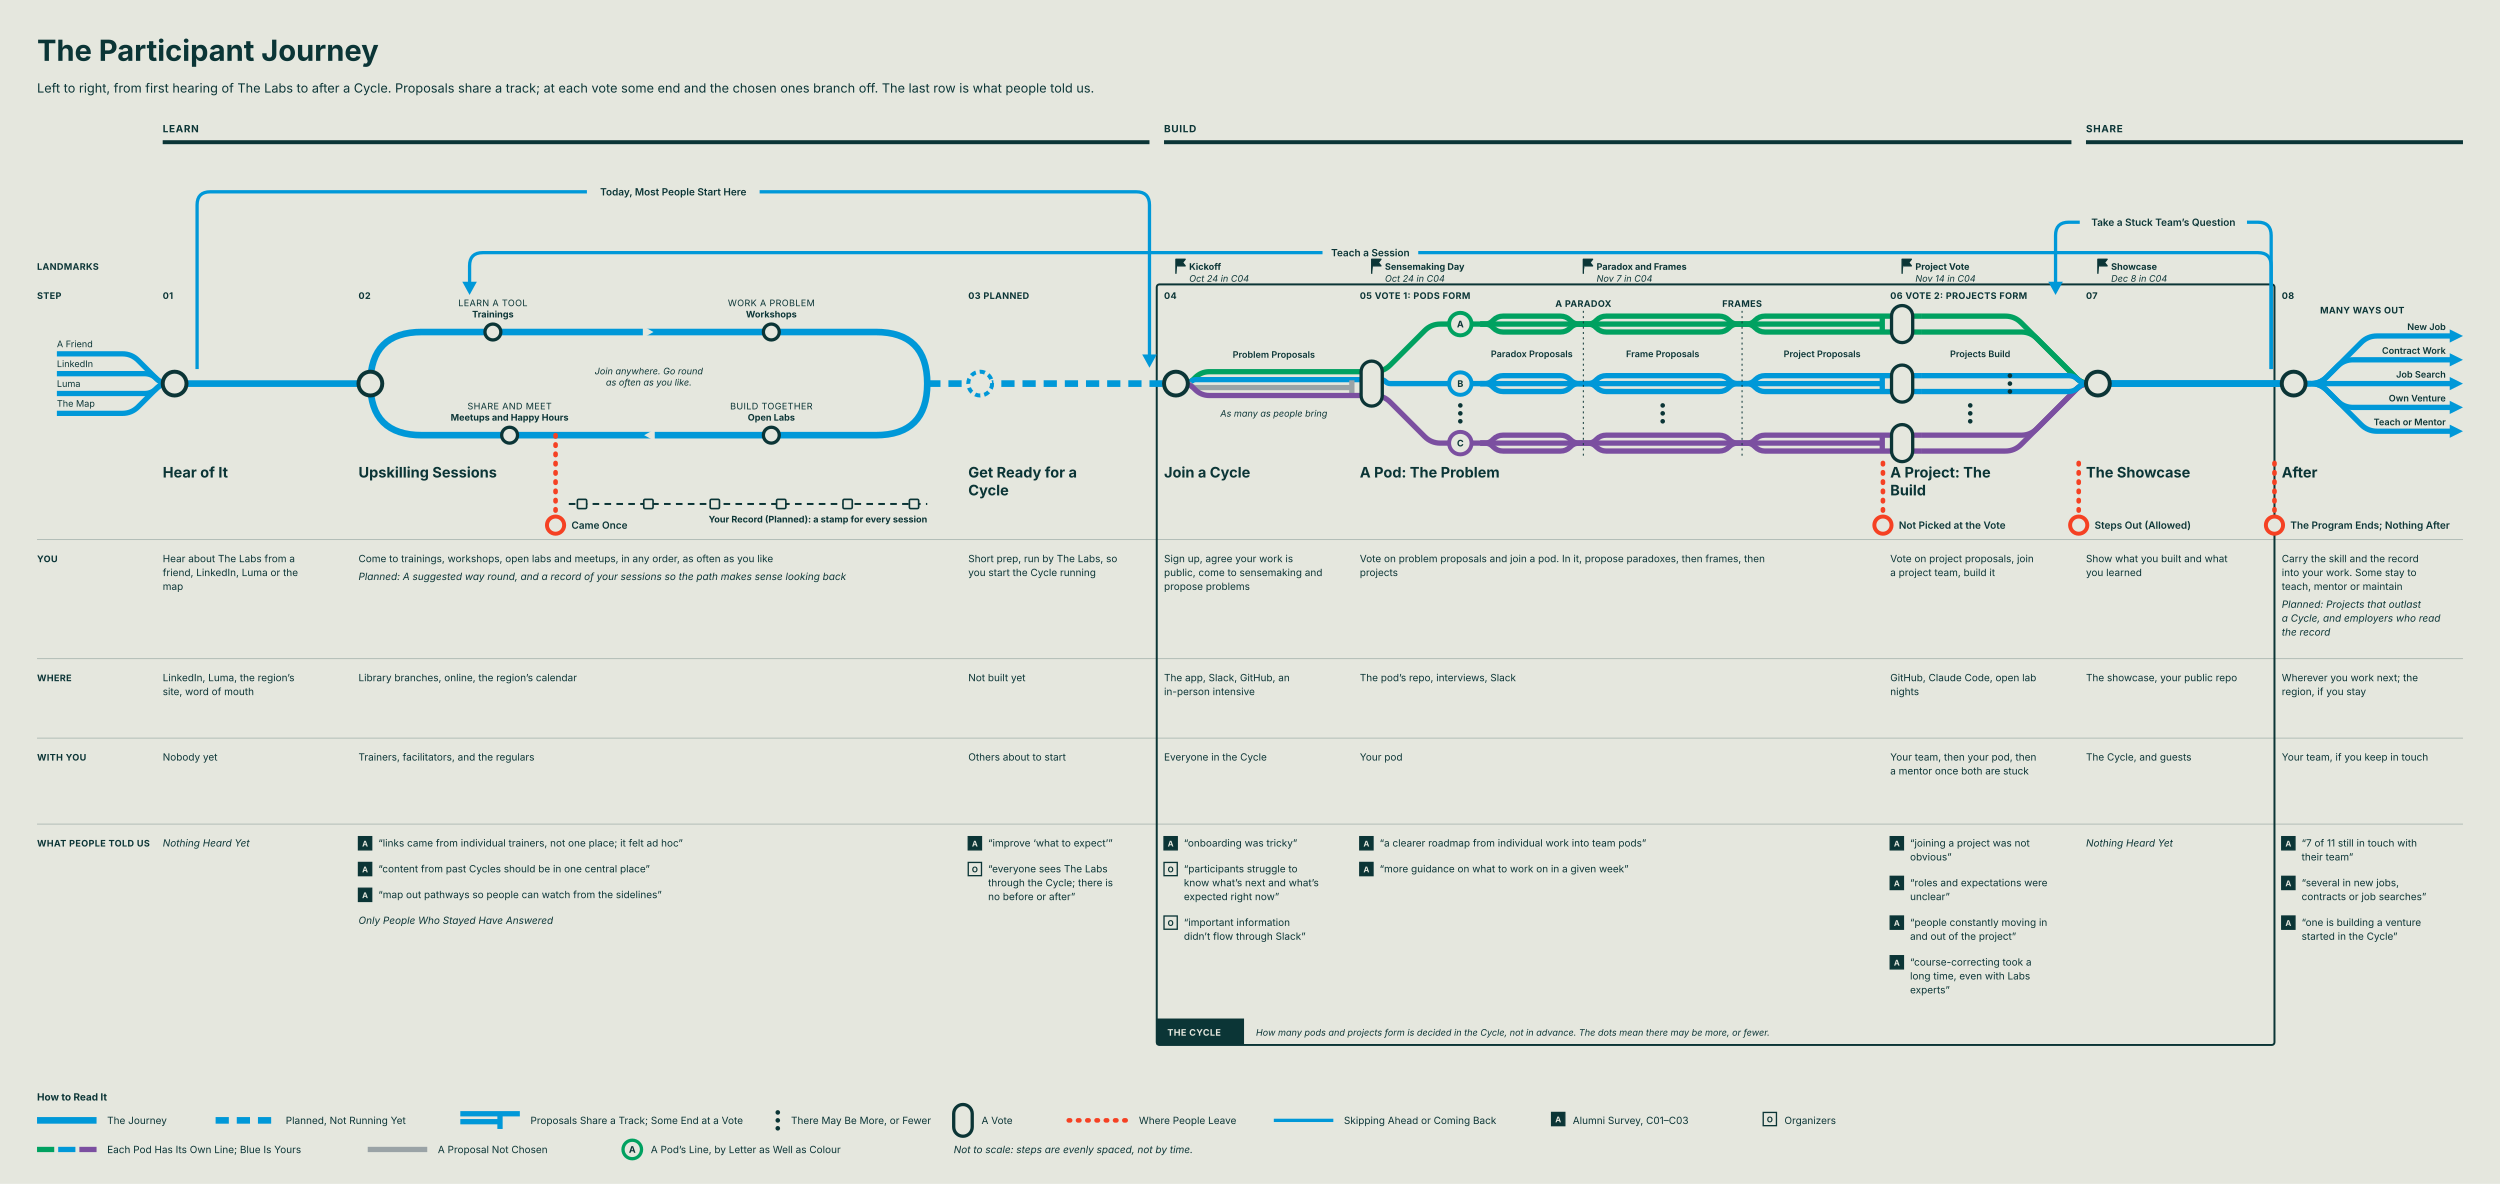
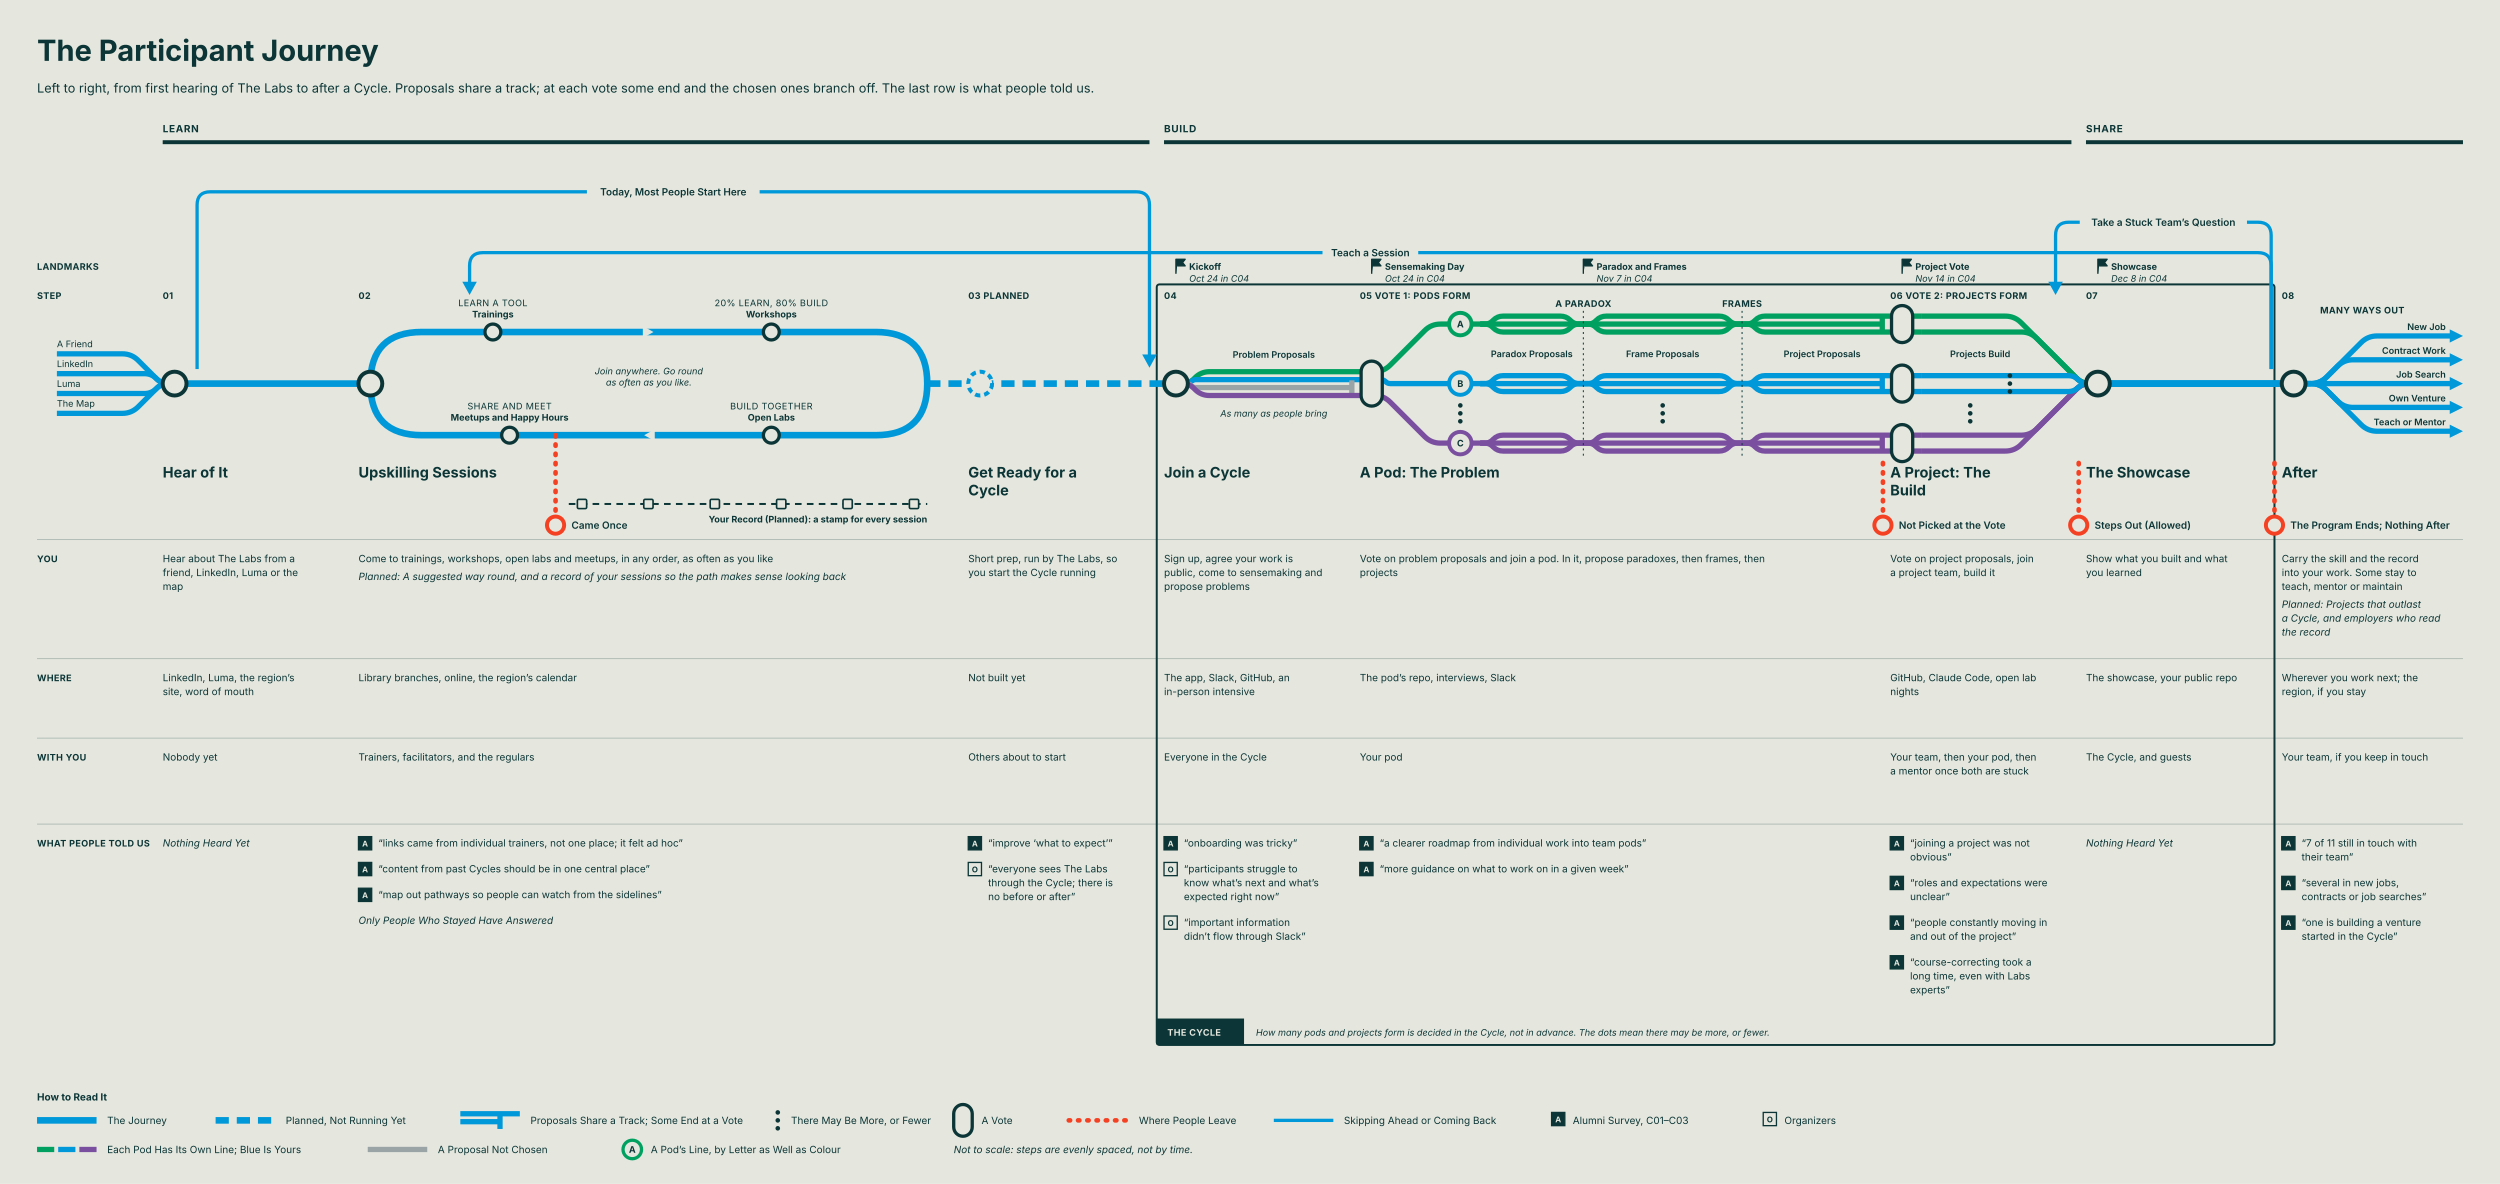
<svg xmlns="http://www.w3.org/2000/svg" class="jmap" viewBox="0 0 3780 1790" role="img" aria-label="The Participant Journey" font-family="Inter, system-ui, sans-serif">
  <rect width="3780" height="1790" fill="#e5e7de" />
  <text x="56" y="92" font-size="43.987" font-weight="700" fill="#0b3536">The Participant Journey</text>
  <text x="56" y="140" font-size="19.244" fill="#0b3536">Left to right, from first hearing of The Labs to after a Cycle. Proposals share a track; at each vote some end and the chosen ones branch off. The last row is what people told us.</text>
  <rect x="1749.0" y="430" width="1690.0" height="1150" rx="4" fill="none" stroke="#0b3536" stroke-width="3" />
  <rect x="1749.0" y="1540" width="132" height="40" fill="#0b3536" />
  <text x="1765.0" y="1566" text-anchor="start" font-size="13.745" font-weight="700" letter-spacing=".5" fill="#e5e7de">THE CYCLE</text>
  <rect x="246" y="212" width="1492" height="6" fill="#0b3536" />
  <text x="246" y="200" font-size="15.118" font-weight="700" letter-spacing="1" fill="#0b3536">LEARN</text>
  <rect x="1760" y="212" width="1372" height="6" fill="#0b3536" />
  <text x="1760" y="200" font-size="15.118" font-weight="700" letter-spacing="1" fill="#0b3536">BUILD</text>
  <rect x="3154" y="212" width="570" height="6" fill="#0b3536" />
  <text x="3154" y="200" font-size="15.118" font-weight="700" letter-spacing="1" fill="#0b3536">SHARE</text>
  <path d="M264.0,580.0 L560.0,580.0" fill="none" stroke="#0098d8" stroke-width="10" stroke-linejoin="round" />
  <path d="M1402.0,580.0 L1482.0,580.0" fill="none" stroke="#0098d8" stroke-width="10" stroke-dasharray="20 12" stroke-linejoin="round" />
  <path d="M1482.0,580.0 L1778.0,580.0" fill="none" stroke="#0098d8" stroke-width="10" stroke-dasharray="20 12" stroke-linejoin="round" />
  <path d="M3172.0,580.0 L3468.0,580.0" fill="none" stroke="#0098d8" stroke-width="10" stroke-linejoin="round" />
  <path d="M560,580 V580 Q560,502 638,502 H1324 Q1402,502 1402,580 V580 Q1402,658 1324,658 H638 Q560,658 560,580 Z" fill="none" stroke="#0098d8" stroke-width="10" />
  <path d="M972.0,493 L988.0,502 L972.0,511 Z" fill="#e5e7de" />
  <path d="M990.0,649 L974.0,658 L990.0,667 Z" fill="#e5e7de" />
  <line x1="860" y1="762" x2="1402" y2="762" stroke="#0b3536" stroke-width="3" stroke-dasharray="10 8" />
  <path d="M86.0,535.0 L185.0,535.0 Q199.0,535.0 208.9,544.9 L236.9,572.9 Q244.0,580.0 254.0,580.0 L264.0,580.0" fill="none" stroke="#0098d8" stroke-width="8" stroke-linejoin="round" />
  <path d="M86.0,565.0 L218.4,565.0 Q229.0,565.0 236.5,572.5 L236.9,572.9 Q244.0,580.0 254.0,580.0 L264.0,580.0" fill="none" stroke="#0098d8" stroke-width="8" stroke-linejoin="round" />
  <path d="M86.0,595.0 L218.4,595.0 Q229.0,595.0 236.5,587.5 L236.9,587.1 Q244.0,580.0 254.0,580.0 L264.0,580.0" fill="none" stroke="#0098d8" stroke-width="8" stroke-linejoin="round" />
  <path d="M86.0,625.0 L185.0,625.0 Q199.0,625.0 208.9,615.1 L236.9,587.1 Q244.0,580.0 254.0,580.0 L264.0,580.0" fill="none" stroke="#0098d8" stroke-width="8" stroke-linejoin="round" />
  <path d="M1778.0,580.0 L1788.0,580.0 Q1798.0,580.0 1805.1,572.9 L1807.0,571.0 Q1816.0,562.0 1828.7,562.0 L2078.0,562.0 Q2092.0,562.0 2101.9,552.1 L2154.1,499.9 Q2164.0,490.0 2178.0,490.0 L2238.0,490.0" fill="none" stroke="#00a160" stroke-width="8" stroke-linejoin="round" />
  <path d="M1778.0,580.0 L1793.8,580.0 Q1798.0,580.0 1801.0,577.0 L1801.0,577.0 Q1804.0,574.0 1808.2,574.0 L2087.8,574.0 Q2092.0,574.0 2095.0,577.0 L2095.0,577.0 Q2098.0,580.0 2102.2,580.0 L2238.0,580.0" fill="none" stroke="#0098d8" stroke-width="8" stroke-linejoin="round" />
  <path d="M1778.0,580.0 L1793.8,580.0 Q1798.0,580.0 1801.0,583.0 L1801.0,583.0 Q1804.0,586.0 1808.2,586.0 L2044.0,586.0" fill="none" stroke="#9aa3a6" stroke-width="8" stroke-linejoin="round" />
  <line x1="2044" y1="575" x2="2044" y2="597" stroke="#9aa3a6" stroke-width="8" />
  <path d="M1778.0,580.0 L1788.0,580.0 Q1798.0,580.0 1805.1,587.1 L1807.0,589.0 Q1816.0,598.0 1828.7,598.0 L2078.0,598.0 Q2092.0,598.0 2101.9,607.9 L2154.1,660.1 Q2164.0,670.0 2178.0,670.0 L2238.0,670.0" fill="none" stroke="#7b4fa0" stroke-width="8" stroke-linejoin="round" />
  <path d="M2238.0,490.0 L2245.0,490.0 Q2252.0,490.0 2256.9,485.1 L2258.0,484.0 Q2264.0,478.0 2272.5,478.0 L2359.5,478.0 Q2368.0,478.0 2374.0,484.0 L2374.7,484.7 Q2380.0,490.0 2387.5,490.0 L2395.0,490.0" fill="none" stroke="#00a160" stroke-width="8" stroke-linejoin="round" />
  <path d="M2238.0,490.0 L2245.0,490.0 Q2252.0,490.0 2259.0,490.0 L2372.5,490.0 Q2380.0,490.0 2387.5,490.0 L2395.0,490.0" fill="none" stroke="#00a160" stroke-width="8" stroke-linejoin="round" />
  <path d="M2238.0,490.0 L2245.0,490.0 Q2252.0,490.0 2256.9,494.9 L2258.0,496.0 Q2264.0,502.0 2272.5,502.0 L2359.5,502.0 Q2368.0,502.0 2374.0,496.0 L2374.7,495.3 Q2380.0,490.0 2387.5,490.0 L2395.0,490.0" fill="none" stroke="#00a160" stroke-width="8" stroke-linejoin="round" />
  <path d="M2238.0,580.0 L2245.0,580.0 Q2252.0,580.0 2256.9,575.1 L2258.0,574.0 Q2264.0,568.0 2272.5,568.0 L2359.5,568.0 Q2368.0,568.0 2374.0,574.0 L2374.7,574.7 Q2380.0,580.0 2387.5,580.0 L2395.0,580.0" fill="none" stroke="#0098d8" stroke-width="8" stroke-linejoin="round" />
  <path d="M2238.0,580.0 L2245.0,580.0 Q2252.0,580.0 2259.0,580.0 L2372.5,580.0 Q2380.0,580.0 2387.5,580.0 L2395.0,580.0" fill="none" stroke="#0098d8" stroke-width="8" stroke-linejoin="round" />
  <path d="M2238.0,580.0 L2245.0,580.0 Q2252.0,580.0 2256.9,584.9 L2258.0,586.0 Q2264.0,592.0 2272.5,592.0 L2359.5,592.0 Q2368.0,592.0 2374.0,586.0 L2374.7,585.3 Q2380.0,580.0 2387.5,580.0 L2395.0,580.0" fill="none" stroke="#0098d8" stroke-width="8" stroke-linejoin="round" />
  <path d="M2238.0,670.0 L2245.0,670.0 Q2252.0,670.0 2256.9,665.1 L2258.0,664.0 Q2264.0,658.0 2272.5,658.0 L2359.5,658.0 Q2368.0,658.0 2374.0,664.0 L2374.7,664.7 Q2380.0,670.0 2387.5,670.0 L2395.0,670.0" fill="none" stroke="#7b4fa0" stroke-width="8" stroke-linejoin="round" />
  <path d="M2238.0,670.0 L2245.0,670.0 Q2252.0,670.0 2259.0,670.0 L2372.5,670.0 Q2380.0,670.0 2387.5,670.0 L2395.0,670.0" fill="none" stroke="#7b4fa0" stroke-width="8" stroke-linejoin="round" />
  <path d="M2238.0,670.0 L2245.0,670.0 Q2252.0,670.0 2256.9,674.9 L2258.0,676.0 Q2264.0,682.0 2272.5,682.0 L2359.5,682.0 Q2368.0,682.0 2374.0,676.0 L2374.7,675.3 Q2380.0,670.0 2387.5,670.0 L2395.0,670.0" fill="none" stroke="#7b4fa0" stroke-width="8" stroke-linejoin="round" />
  <path d="M2394.0,490.0 L2401.0,490.0 Q2408.0,490.0 2412.9,485.1 L2414.0,484.0 Q2420.0,478.0 2428.5,478.0 L2599.5,478.0 Q2608.0,478.0 2614.0,484.0 L2614.7,484.7 Q2620.0,490.0 2627.5,490.0 L2635.0,490.0" fill="none" stroke="#00a160" stroke-width="8" stroke-linejoin="round" />
  <path d="M2394.0,490.0 L2401.0,490.0 Q2408.0,490.0 2415.0,490.0 L2612.5,490.0 Q2620.0,490.0 2627.5,490.0 L2635.0,490.0" fill="none" stroke="#00a160" stroke-width="8" stroke-linejoin="round" />
  <path d="M2394.0,490.0 L2401.0,490.0 Q2408.0,490.0 2412.9,494.9 L2414.0,496.0 Q2420.0,502.0 2428.5,502.0 L2599.5,502.0 Q2608.0,502.0 2614.0,496.0 L2614.7,495.3 Q2620.0,490.0 2627.5,490.0 L2635.0,490.0" fill="none" stroke="#00a160" stroke-width="8" stroke-linejoin="round" />
  <path d="M2394.0,580.0 L2401.0,580.0 Q2408.0,580.0 2412.9,575.1 L2414.0,574.0 Q2420.0,568.0 2428.5,568.0 L2599.5,568.0 Q2608.0,568.0 2614.0,574.0 L2614.7,574.7 Q2620.0,580.0 2627.5,580.0 L2635.0,580.0" fill="none" stroke="#0098d8" stroke-width="8" stroke-linejoin="round" />
  <path d="M2394.0,580.0 L2401.0,580.0 Q2408.0,580.0 2415.0,580.0 L2612.5,580.0 Q2620.0,580.0 2627.5,580.0 L2635.0,580.0" fill="none" stroke="#0098d8" stroke-width="8" stroke-linejoin="round" />
  <path d="M2394.0,580.0 L2401.0,580.0 Q2408.0,580.0 2412.9,584.9 L2414.0,586.0 Q2420.0,592.0 2428.5,592.0 L2599.5,592.0 Q2608.0,592.0 2614.0,586.0 L2614.7,585.3 Q2620.0,580.0 2627.5,580.0 L2635.0,580.0" fill="none" stroke="#0098d8" stroke-width="8" stroke-linejoin="round" />
  <path d="M2394.0,670.0 L2401.0,670.0 Q2408.0,670.0 2412.9,665.1 L2414.0,664.0 Q2420.0,658.0 2428.5,658.0 L2599.5,658.0 Q2608.0,658.0 2614.0,664.0 L2614.7,664.7 Q2620.0,670.0 2627.5,670.0 L2635.0,670.0" fill="none" stroke="#7b4fa0" stroke-width="8" stroke-linejoin="round" />
  <path d="M2394.0,670.0 L2401.0,670.0 Q2408.0,670.0 2415.0,670.0 L2612.5,670.0 Q2620.0,670.0 2627.5,670.0 L2635.0,670.0" fill="none" stroke="#7b4fa0" stroke-width="8" stroke-linejoin="round" />
  <path d="M2394.0,670.0 L2401.0,670.0 Q2408.0,670.0 2412.9,674.9 L2414.0,676.0 Q2420.0,682.0 2428.5,682.0 L2599.5,682.0 Q2608.0,682.0 2614.0,676.0 L2614.7,675.3 Q2620.0,670.0 2627.5,670.0 L2635.0,670.0" fill="none" stroke="#7b4fa0" stroke-width="8" stroke-linejoin="round" />
  <path d="M2634.0,490.0 L2641.0,490.0 Q2648.0,490.0 2652.9,485.1 L2654.0,484.0 Q2660.0,478.0 2668.5,478.0 L2906.0,478.0" fill="none" stroke="#00a160" stroke-width="8" stroke-linejoin="round" />
  <path d="M2634.0,490.0 L2641.0,490.0 Q2648.0,490.0 2655.0,490.0 L2846.0,490.0" fill="none" stroke="#00a160" stroke-width="8" stroke-linejoin="round" />
  <line x1="2846" y1="479" x2="2846" y2="501" stroke="#00a160" stroke-width="8" />
  <path d="M2634.0,490.0 L2641.0,490.0 Q2648.0,490.0 2652.9,494.9 L2654.0,496.0 Q2660.0,502.0 2668.5,502.0 L2906.0,502.0" fill="none" stroke="#00a160" stroke-width="8" stroke-linejoin="round" />
  <path d="M2634.0,580.0 L2641.0,580.0 Q2648.0,580.0 2652.9,575.1 L2654.0,574.0 Q2660.0,568.0 2668.5,568.0 L2906.0,568.0" fill="none" stroke="#0098d8" stroke-width="8" stroke-linejoin="round" />
  <path d="M2634.0,580.0 L2641.0,580.0 Q2648.0,580.0 2655.0,580.0 L2846.0,580.0" fill="none" stroke="#0098d8" stroke-width="8" stroke-linejoin="round" />
  <line x1="2846" y1="569" x2="2846" y2="591" stroke="#0098d8" stroke-width="8" />
  <path d="M2634.0,580.0 L2641.0,580.0 Q2648.0,580.0 2652.9,584.9 L2654.0,586.0 Q2660.0,592.0 2668.5,592.0 L2906.0,592.0" fill="none" stroke="#0098d8" stroke-width="8" stroke-linejoin="round" />
  <path d="M2634.0,670.0 L2641.0,670.0 Q2648.0,670.0 2652.9,665.1 L2654.0,664.0 Q2660.0,658.0 2668.5,658.0 L2906.0,658.0" fill="none" stroke="#7b4fa0" stroke-width="8" stroke-linejoin="round" />
  <path d="M2634.0,670.0 L2641.0,670.0 Q2648.0,670.0 2655.0,670.0 L2846.0,670.0" fill="none" stroke="#7b4fa0" stroke-width="8" stroke-linejoin="round" />
  <line x1="2846" y1="659" x2="2846" y2="681" stroke="#7b4fa0" stroke-width="8" />
  <path d="M2634.0,670.0 L2641.0,670.0 Q2648.0,670.0 2652.9,674.9 L2654.0,676.0 Q2660.0,682.0 2668.5,682.0 L2906.0,682.0" fill="none" stroke="#7b4fa0" stroke-width="8" stroke-linejoin="round" />
  <path d="M2906.0,478.0 L3032.0,478.0 Q3046.0,478.0 3055.9,487.9 L3139.5,571.5 Q3148.0,580.0 3160.0,580.0 L3172.0,580.0" fill="none" stroke="#00a160" stroke-width="8" stroke-linejoin="round" />
  <path d="M2906.0,502.0 L3056.0,502.0 Q3070.0,502.0 3079.9,511.9 L3139.5,571.5 Q3148.0,580.0 3160.0,580.0 L3172.0,580.0" fill="none" stroke="#00a160" stroke-width="8" stroke-linejoin="round" />
  <path d="M2906.0,658.0 L3056.0,658.0 Q3070.0,658.0 3079.9,648.1 L3139.5,588.5 Q3148.0,580.0 3160.0,580.0 L3172.0,580.0" fill="none" stroke="#7b4fa0" stroke-width="8" stroke-linejoin="round" />
  <path d="M2906.0,682.0 L3032.0,682.0 Q3046.0,682.0 3055.9,672.1 L3139.5,588.5 Q3148.0,580.0 3160.0,580.0 L3172.0,580.0" fill="none" stroke="#7b4fa0" stroke-width="8" stroke-linejoin="round" />
  <path d="M2906.0,568.0 L3127.5,568.0 Q3136.0,568.0 3142.0,574.0 L3142.0,574.0 Q3148.0,580.0 3156.5,580.0 L3172.0,580.0" fill="none" stroke="#0098d8" stroke-width="8" stroke-linejoin="round" />
  <path d="M2906.0,592.0 L3127.5,592.0 Q3136.0,592.0 3142.0,586.0 L3142.0,586.0 Q3148.0,580.0 3156.5,580.0 L3172.0,580.0" fill="none" stroke="#0098d8" stroke-width="8" stroke-linejoin="round" />
  <circle cx="2208" cy="613.0" r="3.5" fill="#0b3536" />
  <circle cx="2208" cy="625.0" r="3.5" fill="#0b3536" />
  <circle cx="2208" cy="637.0" r="3.5" fill="#0b3536" />
  <circle cx="2514.0" cy="613.0" r="3.5" fill="#0b3536" />
  <circle cx="2514.0" cy="625.0" r="3.5" fill="#0b3536" />
  <circle cx="2514.0" cy="637.0" r="3.5" fill="#0b3536" />
  <circle cx="2979.0" cy="613.0" r="3.5" fill="#0b3536" />
  <circle cx="2979.0" cy="625.0" r="3.5" fill="#0b3536" />
  <circle cx="2979.0" cy="637.0" r="3.5" fill="#0b3536" />
  <circle cx="3039.0" cy="568" r="3.5" fill="#0b3536" />
  <circle cx="3039.0" cy="580" r="3.5" fill="#0b3536" />
  <circle cx="3039.0" cy="592" r="3.5" fill="#0b3536" />
  <path d="M3172.0,580.0 L3468.0,580.0" fill="none" stroke="#0098d8" stroke-width="10" stroke-linejoin="round" />
  <path d="M3468.0,580.0 L3494.0,580.0 Q3508.0,580.0 3517.9,570.1 L3570.1,517.9 Q3580.0,508.0 3594.0,508.0 L3706.0,508.0" fill="none" stroke="#0098d8" stroke-width="8" stroke-linejoin="round" />
  <path d="M3704,498.0 L3724,508.0 L3704,518.0 Z" fill="#0098d8" />
  <path d="M3468.0,580.0 L3494.0,580.0 Q3508.0,580.0 3517.9,570.1 L3534.1,553.9 Q3544.0,544.0 3558.0,544.0 L3706.0,544.0" fill="none" stroke="#0098d8" stroke-width="8" stroke-linejoin="round" />
  <path d="M3704,534.0 L3724,544.0 L3704,554.0 Z" fill="#0098d8" />
  <path d="M3468.0,580.0 L3494.0,580.0 Q3508.0,580.0 3522.0,580.0 L3706.0,580.0" fill="none" stroke="#0098d8" stroke-width="8" stroke-linejoin="round" />
  <path d="M3704,570.0 L3724,580.0 L3704,590.0 Z" fill="#0098d8" />
  <path d="M3468.0,580.0 L3494.0,580.0 Q3508.0,580.0 3517.9,589.9 L3534.1,606.1 Q3544.0,616.0 3558.0,616.0 L3706.0,616.0" fill="none" stroke="#0098d8" stroke-width="8" stroke-linejoin="round" />
  <path d="M3704,606.0 L3724,616.0 L3704,626.0 Z" fill="#0098d8" />
  <path d="M3468.0,580.0 L3494.0,580.0 Q3508.0,580.0 3517.9,589.9 L3570.1,642.1 Q3580.0,652.0 3594.0,652.0 L3706.0,652.0" fill="none" stroke="#0098d8" stroke-width="8" stroke-linejoin="round" />
  <path d="M3704,642.0 L3724,652.0 L3704,662.0 Z" fill="#0098d8" />
  <circle cx="745.24" cy="502" r="12" fill="#e5e7de" stroke="#0b3536" stroke-width="5" />
  <text x="745.24" y="480" text-anchor="middle" font-size="13.745" font-weight="700" fill="#0b3536">Trainings</text>
  <text x="745.24" y="463" text-anchor="middle" font-size="13.745" font-weight="400" letter-spacing=".5" fill="#0b3536">LEARN A TOOL</text>
  <circle cx="1166.24" cy="502" r="12" fill="#e5e7de" stroke="#0b3536" stroke-width="5" />
  <text x="1166.24" y="480" text-anchor="middle" font-size="13.745" font-weight="700" fill="#0b3536">Workshops</text>
-   <text x="1166.24" y="463" text-anchor="middle" font-size="13.745" font-weight="400" letter-spacing=".5" fill="#0b3536">WORK A PROBLEM</text>
+   <text x="1166.24" y="463" text-anchor="middle" font-size="13.745" font-weight="400" letter-spacing=".5" fill="#0b3536">20% LEARN, 80% BUILD</text>
  <circle cx="1166.24" cy="658" r="12" fill="#e5e7de" stroke="#0b3536" stroke-width="5" />
  <text x="1166.24" y="636" text-anchor="middle" font-size="13.745" font-weight="700" fill="#0b3536">Open Labs</text>
  <text x="1166.24" y="619" text-anchor="middle" font-size="13.745" font-weight="400" letter-spacing=".5" fill="#0b3536">BUILD TOGETHER</text>
  <circle cx="770.5" cy="658" r="12" fill="#e5e7de" stroke="#0b3536" stroke-width="5" />
  <text x="770.5" y="636" text-anchor="middle" font-size="13.745" font-weight="700" fill="#0b3536">Meetups and Happy Hours</text>
  <text x="770.5" y="619" text-anchor="middle" font-size="13.745" font-weight="400" letter-spacing=".5" fill="#0b3536">SHARE AND MEET</text>
  <text x="981.0" y="566" text-anchor="middle" font-size="13.745" font-weight="400" font-style="italic" fill="#0b3536">Join anywhere. Go round</text>
  <text x="981.0" y="583" text-anchor="middle" font-size="13.745" font-weight="400" font-style="italic" fill="#0b3536">as often as you like.</text>
  <rect x="873.0" y="755" width="14" height="14" rx="2" fill="#e5e7de" stroke="#0b3536" stroke-width="2.5" />
  <rect x="973.4" y="755" width="14" height="14" rx="2" fill="#e5e7de" stroke="#0b3536" stroke-width="2.5" />
  <rect x="1073.8" y="755" width="14" height="14" rx="2" fill="#e5e7de" stroke="#0b3536" stroke-width="2.5" />
  <rect x="1174.2" y="755" width="14" height="14" rx="2" fill="#e5e7de" stroke="#0b3536" stroke-width="2.5" />
  <rect x="1274.6" y="755" width="14" height="14" rx="2" fill="#e5e7de" stroke="#0b3536" stroke-width="2.5" />
  <rect x="1375.0" y="755" width="14" height="14" rx="2" fill="#e5e7de" stroke="#0b3536" stroke-width="2.5" />
  <text x="1402" y="790" text-anchor="end" font-size="13.745" font-weight="700" fill="#0b3536">Your Record (Planned): a stamp for every session</text>
  <text x="86" y="525.0" text-anchor="start" font-size="13.745" font-weight="400" fill="#0b3536">A Friend</text>
  <text x="86" y="555.0" text-anchor="start" font-size="13.745" font-weight="400" fill="#0b3536">LinkedIn</text>
  <text x="86" y="585.0" text-anchor="start" font-size="13.745" font-weight="400" fill="#0b3536">Luma</text>
  <text x="86" y="615.0" text-anchor="start" font-size="13.745" font-weight="400" fill="#0b3536">The Map</text>
  <text x="1926.0" y="541" text-anchor="middle" font-size="13.745" font-weight="600" fill="#0b3536">Problem Proposals</text>
  <text x="1926.0" y="630" text-anchor="middle" font-size="13.745" font-weight="400" font-style="italic" fill="#0b3536">As many as people bring</text>
  <circle cx="2208" cy="490" r="17" fill="#e5e7de" stroke="#00a160" stroke-width="6" />
  <text x="2208" y="495" text-anchor="middle" font-size="13.745" font-weight="700" fill="#0b3536">A</text>
  <circle cx="2208" cy="580" r="17" fill="#e5e7de" stroke="#0098d8" stroke-width="6" />
  <text x="2208" y="585" text-anchor="middle" font-size="13.745" font-weight="700" fill="#0b3536">B</text>
  <circle cx="2208" cy="670" r="17" fill="#e5e7de" stroke="#7b4fa0" stroke-width="6" />
  <text x="2208" y="675" text-anchor="middle" font-size="13.745" font-weight="700" fill="#0b3536">C</text>
  <text x="2316.0" y="540.0" text-anchor="middle" font-size="13.745" font-weight="600" fill="#0b3536">Paradox Proposals</text>
  <line x1="2394" y1="470" x2="2394" y2="690" stroke="#0b3536" stroke-width="1.5" stroke-dasharray="3 5" />
  <text x="2394" y="464" text-anchor="middle" font-size="13.745" font-weight="700" letter-spacing=".5" fill="#0b3536">A PARADOX</text>
  <text x="2514.0" y="540.0" text-anchor="middle" font-size="13.745" font-weight="600" fill="#0b3536">Frame Proposals</text>
  <line x1="2634" y1="470" x2="2634" y2="690" stroke="#0b3536" stroke-width="1.5" stroke-dasharray="3 5" />
  <text x="2634" y="464" text-anchor="middle" font-size="13.745" font-weight="700" letter-spacing=".5" fill="#0b3536">FRAMES</text>
  <text x="2755.0" y="540.0" text-anchor="middle" font-size="13.745" font-weight="600" fill="#0b3536">Project Proposals</text>
  <text x="2994.0" y="540.0" text-anchor="middle" font-size="13.745" font-weight="600" fill="#0b3536">Projects Build</text>
  <text x="3698" y="499.0" text-anchor="end" font-size="13.745" font-weight="600" fill="#0b3536">New Job</text>
  <text x="3698" y="535.0" text-anchor="end" font-size="13.745" font-weight="600" fill="#0b3536">Contract Work</text>
  <text x="3698" y="571.0" text-anchor="end" font-size="13.745" font-weight="600" fill="#0b3536">Job Search</text>
  <text x="3698" y="607.0" text-anchor="end" font-size="13.745" font-weight="600" fill="#0b3536">Own Venture</text>
  <text x="3698" y="643.0" text-anchor="end" font-size="13.745" font-weight="600" fill="#0b3536">Teach or Mentor</text>
  <text x="3508" y="474.0" text-anchor="start" font-size="13.745" font-weight="700" letter-spacing=".5" fill="#0b3536">MANY WAYS OUT</text>
  <path d="M298,558 V310 Q298,290 318,290 H1718 Q1738,290 1738,310 V540" fill="none" stroke="#0098d8" stroke-width="5" />
  <path d="M1727,536 L1738,556 L1749,536 Z" fill="#0098d8" />
  <rect x="887.434" y="275" width="261.132" height="30" fill="#e5e7de" />
  <text x="1018.0" y="295.5" text-anchor="middle" font-size="15.118" font-weight="600" fill="#0b3536">Today, Most People Start Here</text>
  <path d="M3434,558 V356 Q3434,336 3414,336 H3128 Q3108,336 3108,356 V430" fill="none" stroke="#0098d8" stroke-width="5" />
  <path d="M3097,426 L3108,446 L3119,426 Z" fill="#0098d8" />
  <rect x="3144.591" y="321" width="252.817" height="30" fill="#e5e7de" />
  <text x="3271.0" y="341.5" text-anchor="middle" font-size="15.118" font-weight="600" fill="#0b3536">Take a Stuck Team’s Question</text>
  <path d="M3434,558 V402 Q3434,382 3414,382 H730.0 Q710.0,382 710.0,402 V430" fill="none" stroke="#0098d8" stroke-width="5" />
  <path d="M699.0,426 L710.0,446 L721.0,426 Z" fill="#0098d8" />
  <rect x="1999.638" y="367" width="144.724" height="30" fill="#e5e7de" />
  <text x="2072.0" y="387.5" text-anchor="middle" font-size="15.118" font-weight="600" fill="#0b3536">Teach a Session</text>
  <line x1="840" y1="658" x2="840" y2="772" stroke="#f54123" stroke-width="7" stroke-dasharray="2 12" stroke-linecap="round" />
  <circle cx="840" cy="794" r="13" fill="#e5e7de" stroke="#f54123" stroke-width="6" />
  <text x="864" y="799.5" font-size="15.118" font-weight="600" fill="#0b3536">Came Once</text>
  <line x1="2847.0" y1="700" x2="2847.0" y2="772" stroke="#f54123" stroke-width="7" stroke-dasharray="2 12" stroke-linecap="round" />
  <circle cx="2847.0" cy="794" r="13" fill="#e5e7de" stroke="#f54123" stroke-width="6" />
  <text x="2871.0" y="799.5" font-size="15.118" font-weight="600" fill="#0b3536">Not Picked at the Vote</text>
  <line x1="3143.0" y1="700" x2="3143.0" y2="772" stroke="#f54123" stroke-width="7" stroke-dasharray="2 12" stroke-linecap="round" />
  <circle cx="3143.0" cy="794" r="13" fill="#e5e7de" stroke="#f54123" stroke-width="6" />
  <text x="3167.0" y="799.5" font-size="15.118" font-weight="600" fill="#0b3536">Steps Out (Allowed)</text>
  <line x1="3439.0" y1="700" x2="3439.0" y2="772" stroke="#f54123" stroke-width="7" stroke-dasharray="2 12" stroke-linecap="round" />
  <circle cx="3439.0" cy="794" r="13" fill="#e5e7de" stroke="#f54123" stroke-width="6" />
  <text x="3463.0" y="799.5" font-size="15.118" font-weight="600" fill="#0b3536">The Program Ends; Nothing After</text>
  <rect x="2058" y="546" width="32" height="68" rx="16" fill="#e5e7de" stroke="#0b3536" stroke-width="5" />
  <rect x="2860" y="462" width="32" height="56" rx="16" fill="#e5e7de" stroke="#0b3536" stroke-width="5" />
  <rect x="2860" y="552" width="32" height="56" rx="16" fill="#e5e7de" stroke="#0b3536" stroke-width="5" />
  <rect x="2860" y="642" width="32" height="56" rx="16" fill="#e5e7de" stroke="#0b3536" stroke-width="5" />
  <g class="yah yah-0" display="none">
    <circle cx="264" cy="580" r="29" fill="none" stroke="#f54123" stroke-width="6" />
  </g>
  <g class="yah yah-1" display="none">
    <rect x="530" y="472" width="902" height="216" rx="108" fill="none" stroke="#f54123" stroke-width="6" />
  </g>
  <g class="yah yah-2" display="none">
    <circle cx="1482" cy="580" r="29" fill="none" stroke="#f54123" stroke-width="6" />
  </g>
  <g class="yah yah-3" display="none">
    <circle cx="1778" cy="580" r="29" fill="none" stroke="#f54123" stroke-width="6" />
  </g>
  <g class="yah yah-4" display="none">
    <rect x="2048" y="536" width="52" height="88" rx="26" fill="none" stroke="#f54123" stroke-width="6" />
  </g>
  <g class="yah yah-5" display="none">
    <rect x="2850" y="452" width="52" height="256" rx="26" fill="none" stroke="#f54123" stroke-width="6" />
  </g>
  <g class="yah yah-6" display="none">
    <circle cx="3172" cy="580" r="29" fill="none" stroke="#f54123" stroke-width="6" />
  </g>
  <g class="yah yah-7" display="none">
    <circle cx="3468" cy="580" r="29" fill="none" stroke="#f54123" stroke-width="6" />
  </g>
  <circle cx="264" cy="580" r="18" fill="#e5e7de" stroke="#0b3536" stroke-width="6" />
  <text x="246" y="452" text-anchor="start" font-size="13.745" font-weight="700" letter-spacing=".5" fill="#0b3536">01</text>
  <text x="246" y="722" font-size="21.993" font-weight="700" fill="#0b3536">Hear of It</text>
  <circle cx="560" cy="580" r="18" fill="#e5e7de" stroke="#0b3536" stroke-width="6" />
  <text x="542" y="452" text-anchor="start" font-size="13.745" font-weight="700" letter-spacing=".5" fill="#0b3536">02</text>
  <text x="542" y="722" font-size="21.993" font-weight="700" fill="#0b3536">Upskilling Sessions</text>
  <circle cx="1482" cy="580" r="18" fill="#e5e7de" stroke="#0098d8" stroke-width="6" stroke-dasharray="8 6" />
  <text x="1464" y="452" text-anchor="start" font-size="13.745" font-weight="700" letter-spacing=".5" fill="#0b3536">03  PLANNED</text>
  <text x="1464" y="722" font-size="21.993" font-weight="700" fill="#0b3536">Get Ready for a</text>
  <text x="1464" y="749" font-size="21.993" font-weight="700" fill="#0b3536">Cycle</text>
  <circle cx="1778" cy="580" r="18" fill="#e5e7de" stroke="#0b3536" stroke-width="6" />
  <text x="1760" y="452" text-anchor="start" font-size="13.745" font-weight="700" letter-spacing=".5" fill="#0b3536">04</text>
  <text x="1760" y="722" font-size="21.993" font-weight="700" fill="#0b3536">Join a Cycle</text>
  <text x="2056" y="452" text-anchor="start" font-size="13.745" font-weight="700" letter-spacing=".5" fill="#0b3536">05  VOTE 1: PODS FORM</text>
  <text x="2056" y="722" font-size="21.993" font-weight="700" fill="#0b3536">A Pod: The Problem</text>
  <text x="2858" y="452" text-anchor="start" font-size="13.745" font-weight="700" letter-spacing=".5" fill="#0b3536">06  VOTE 2: PROJECTS FORM</text>
  <text x="2858" y="722" font-size="21.993" font-weight="700" fill="#0b3536">A Project: The</text>
  <text x="2858" y="749" font-size="21.993" font-weight="700" fill="#0b3536">Build</text>
  <circle cx="3172" cy="580" r="18" fill="#e5e7de" stroke="#0b3536" stroke-width="6" />
  <text x="3154" y="452" text-anchor="start" font-size="13.745" font-weight="700" letter-spacing=".5" fill="#0b3536">07</text>
  <text x="3154" y="722" font-size="21.993" font-weight="700" fill="#0b3536">The Showcase</text>
  <circle cx="3468" cy="580" r="18" fill="#e5e7de" stroke="#0b3536" stroke-width="6" />
  <text x="3450" y="452" text-anchor="start" font-size="13.745" font-weight="700" letter-spacing=".5" fill="#0b3536">08</text>
  <text x="3450" y="722" font-size="21.993" font-weight="700" fill="#0b3536">After</text>
  <text x="56" y="452" text-anchor="start" font-size="13.745" font-weight="700" letter-spacing=".5" fill="#0b3536">STEP</text>
  <text x="56" y="408" text-anchor="start" font-size="13.745" font-weight="700" letter-spacing=".5" fill="#0b3536">LANDMARKS</text>
  <path d="M1778,414 V392 H1792 L1788,397 L1792,402 H1780" fill="#0b3536" stroke="#0b3536" stroke-width="2" stroke-linejoin="round" />
  <text x="1798" y="408" text-anchor="start" font-size="13.745" font-weight="700" fill="#0b3536">Kickoff</text>
  <text x="1798" y="426" text-anchor="start" font-size="13.745" font-weight="400" font-style="italic" fill="#0b3536">Oct 24 in C04</text>
  <path d="M2074,414 V392 H2088 L2084,397 L2088,402 H2076" fill="#0b3536" stroke="#0b3536" stroke-width="2" stroke-linejoin="round" />
  <text x="2094" y="408" text-anchor="start" font-size="13.745" font-weight="700" fill="#0b3536">Sensemaking Day</text>
  <text x="2094" y="426" text-anchor="start" font-size="13.745" font-weight="400" font-style="italic" fill="#0b3536">Oct 24 in C04</text>
  <path d="M2394,414 V392 H2408 L2404,397 L2408,402 H2396" fill="#0b3536" stroke="#0b3536" stroke-width="2" stroke-linejoin="round" />
  <text x="2414" y="408" text-anchor="start" font-size="13.745" font-weight="700" fill="#0b3536">Paradox and Frames</text>
  <text x="2414" y="426" text-anchor="start" font-size="13.745" font-weight="400" font-style="italic" fill="#0b3536">Nov 7 in C04</text>
  <path d="M2876,414 V392 H2890 L2886,397 L2890,402 H2878" fill="#0b3536" stroke="#0b3536" stroke-width="2" stroke-linejoin="round" />
  <text x="2896" y="408" text-anchor="start" font-size="13.745" font-weight="700" fill="#0b3536">Project Vote</text>
  <text x="2896" y="426" text-anchor="start" font-size="13.745" font-weight="400" font-style="italic" fill="#0b3536">Nov 14 in C04</text>
  <path d="M3172,414 V392 H3186 L3182,397 L3186,402 H3174" fill="#0b3536" stroke="#0b3536" stroke-width="2" stroke-linejoin="round" />
  <text x="3192" y="408" text-anchor="start" font-size="13.745" font-weight="700" fill="#0b3536">Showcase</text>
  <text x="3192" y="426" text-anchor="start" font-size="13.745" font-weight="400" font-style="italic" fill="#0b3536">Dec 8 in C04</text>
  <line x1="56" y1="816" x2="3724" y2="816" stroke="#0b3536" stroke-width="1" stroke-opacity=".35" />
  <text x="56" y="850" text-anchor="start" font-size="13.745" font-weight="700" letter-spacing=".5" fill="#0b3536">YOU</text>
  <line x1="56" y1="996" x2="3724" y2="996" stroke="#0b3536" stroke-width="1" stroke-opacity=".35" />
  <text x="56" y="1030" text-anchor="start" font-size="13.745" font-weight="700" letter-spacing=".5" fill="#0b3536">WHERE</text>
  <line x1="56" y1="1116" x2="3724" y2="1116" stroke="#0b3536" stroke-width="1" stroke-opacity=".35" />
  <text x="56" y="1150" text-anchor="start" font-size="13.745" font-weight="700" letter-spacing=".5" fill="#0b3536">WITH YOU</text>
  <line x1="56" y1="1246" x2="3724" y2="1246" stroke="#0b3536" stroke-width="1" stroke-opacity=".35" />
  <text x="56" y="1280" text-anchor="start" font-size="13.745" font-weight="700" letter-spacing=".5" fill="#0b3536">WHAT PEOPLE TOLD US</text>
  <g class="lt c0">
    <text x="246" y="850" font-size="15.118" fill="#0b3536">Hear about The Labs from a</text>
    <text x="246" y="871" font-size="15.118" fill="#0b3536">friend, LinkedIn, Luma or the</text>
    <text x="246" y="892" font-size="15.118" fill="#0b3536">map</text>
    <text x="246" y="1030" font-size="15.118" fill="#0b3536">LinkedIn, Luma, the region’s</text>
    <text x="246" y="1051" font-size="15.118" fill="#0b3536">site, word of mouth</text>
    <text x="246" y="1150" font-size="15.118" fill="#0b3536">Nobody yet</text>
    <text x="246" y="1280" font-size="15.118" font-style="italic" fill="#0b3536">Nothing Heard Yet</text>
  </g>
  <g class="lt c1">
    <text x="542" y="850" font-size="15.118" fill="#0b3536">Come to trainings, workshops, open labs and meetups, in any order, as often as you like</text>
    <text x="542" y="877" font-size="15.118" font-style="italic" fill="#0b3536">Planned: A suggested way round, and a record of your sessions so the path makes sense looking back</text>
    <text x="542" y="1030" font-size="15.118" fill="#0b3536">Library branches, online, the region’s calendar</text>
    <text x="542" y="1150" font-size="15.118" fill="#0b3536">Trainers, facilitators, and the regulars</text>
    <rect x="542" y="1265" width="20" height="20" fill="#0b3536" stroke="#0b3536" stroke-width="2" />
    <text x="552" y="1280" text-anchor="middle" font-size="12" font-weight="700" fill="#e5e7de">A</text>
    <text x="572" y="1280" font-size="15.118" fill="#0b3536">“links came from individual trainers, not one place; it felt ad hoc”</text>
    <rect x="542" y="1304" width="20" height="20" fill="#0b3536" stroke="#0b3536" stroke-width="2" />
    <text x="552" y="1319" text-anchor="middle" font-size="12" font-weight="700" fill="#e5e7de">A</text>
    <text x="572" y="1319" font-size="15.118" fill="#0b3536">“content from past Cycles should be in one central place”</text>
    <rect x="542" y="1343" width="20" height="20" fill="#0b3536" stroke="#0b3536" stroke-width="2" />
    <text x="552" y="1358" text-anchor="middle" font-size="12" font-weight="700" fill="#e5e7de">A</text>
    <text x="572" y="1358" font-size="15.118" fill="#0b3536">“map out pathways so people can watch from the sidelines”</text>
    <text x="542" y="1397" font-size="15.118" font-style="italic" fill="#0b3536">Only People Who Stayed Have Answered</text>
  </g>
  <g class="lt c2">
    <text x="1464" y="850" font-size="15.118" fill="#0b3536">Short prep, run by The Labs, so</text>
    <text x="1464" y="871" font-size="15.118" fill="#0b3536">you start the Cycle running</text>
    <text x="1464" y="1030" font-size="15.118" fill="#0b3536">Not built yet</text>
    <text x="1464" y="1150" font-size="15.118" fill="#0b3536">Others about to start</text>
    <rect x="1464" y="1265" width="20" height="20" fill="#0b3536" stroke="#0b3536" stroke-width="2" />
    <text x="1474" y="1280" text-anchor="middle" font-size="12" font-weight="700" fill="#e5e7de">A</text>
    <text x="1494" y="1280" font-size="15.118" fill="#0b3536">“improve ‘what to expect’”</text>
    <rect x="1464" y="1304" width="20" height="20" fill="#e5e7de" stroke="#0b3536" stroke-width="2" />
    <text x="1474" y="1319" text-anchor="middle" font-size="12" font-weight="700" fill="#0b3536">O</text>
    <text x="1494" y="1319" font-size="15.118" fill="#0b3536">“everyone sees The Labs</text>
    <text x="1494" y="1340" font-size="15.118" fill="#0b3536">through the Cycle; there is</text>
    <text x="1494" y="1361" font-size="15.118" fill="#0b3536">no before or after”</text>
  </g>
  <g class="lt c3">
    <text x="1760" y="850" font-size="15.118" fill="#0b3536">Sign up, agree your work is</text>
    <text x="1760" y="871" font-size="15.118" fill="#0b3536">public, come to sensemaking and</text>
    <text x="1760" y="892" font-size="15.118" fill="#0b3536">propose problems</text>
    <text x="1760" y="1030" font-size="15.118" fill="#0b3536">The app, Slack, GitHub, an</text>
    <text x="1760" y="1051" font-size="15.118" fill="#0b3536">in-person intensive</text>
    <text x="1760" y="1150" font-size="15.118" fill="#0b3536">Everyone in the Cycle</text>
    <rect x="1760" y="1265" width="20" height="20" fill="#0b3536" stroke="#0b3536" stroke-width="2" />
    <text x="1770" y="1280" text-anchor="middle" font-size="12" font-weight="700" fill="#e5e7de">A</text>
    <text x="1790" y="1280" font-size="15.118" fill="#0b3536">“onboarding was tricky”</text>
    <rect x="1760" y="1304" width="20" height="20" fill="#e5e7de" stroke="#0b3536" stroke-width="2" />
    <text x="1770" y="1319" text-anchor="middle" font-size="12" font-weight="700" fill="#0b3536">O</text>
    <text x="1790" y="1319" font-size="15.118" fill="#0b3536">“participants struggle to</text>
    <text x="1790" y="1340" font-size="15.118" fill="#0b3536">know what’s next and what’s</text>
    <text x="1790" y="1361" font-size="15.118" fill="#0b3536">expected right now”</text>
    <rect x="1760" y="1385" width="20" height="20" fill="#e5e7de" stroke="#0b3536" stroke-width="2" />
    <text x="1770" y="1400" text-anchor="middle" font-size="12" font-weight="700" fill="#0b3536">O</text>
    <text x="1790" y="1400" font-size="15.118" fill="#0b3536">“important information</text>
    <text x="1790" y="1421" font-size="15.118" fill="#0b3536">didn’t flow through Slack”</text>
  </g>
  <g class="lt c4">
    <text x="2056" y="850" font-size="15.118" fill="#0b3536">Vote on problem proposals and join a pod. In it, propose paradoxes, then frames, then</text>
    <text x="2056" y="871" font-size="15.118" fill="#0b3536">projects</text>
    <text x="2056" y="1030" font-size="15.118" fill="#0b3536">The pod’s repo, interviews, Slack</text>
    <text x="2056" y="1150" font-size="15.118" fill="#0b3536">Your pod</text>
    <rect x="2056" y="1265" width="20" height="20" fill="#0b3536" stroke="#0b3536" stroke-width="2" />
    <text x="2066" y="1280" text-anchor="middle" font-size="12" font-weight="700" fill="#e5e7de">A</text>
    <text x="2086" y="1280" font-size="15.118" fill="#0b3536">“a clearer roadmap from individual work into team pods”</text>
    <rect x="2056" y="1304" width="20" height="20" fill="#0b3536" stroke="#0b3536" stroke-width="2" />
    <text x="2066" y="1319" text-anchor="middle" font-size="12" font-weight="700" fill="#e5e7de">A</text>
    <text x="2086" y="1319" font-size="15.118" fill="#0b3536">“more guidance on what to work on in a given week”</text>
  </g>
  <g class="lt c5">
    <text x="2858" y="850" font-size="15.118" fill="#0b3536">Vote on project proposals, join</text>
    <text x="2858" y="871" font-size="15.118" fill="#0b3536">a project team, build it</text>
    <text x="2858" y="1030" font-size="15.118" fill="#0b3536">GitHub, Claude Code, open lab</text>
    <text x="2858" y="1051" font-size="15.118" fill="#0b3536">nights</text>
    <text x="2858" y="1150" font-size="15.118" fill="#0b3536">Your team, then your pod, then</text>
    <text x="2858" y="1171" font-size="15.118" fill="#0b3536">a mentor once both are stuck</text>
    <rect x="2858" y="1265" width="20" height="20" fill="#0b3536" stroke="#0b3536" stroke-width="2" />
    <text x="2868" y="1280" text-anchor="middle" font-size="12" font-weight="700" fill="#e5e7de">A</text>
    <text x="2888" y="1280" font-size="15.118" fill="#0b3536">“joining a project was not</text>
    <text x="2888" y="1301" font-size="15.118" fill="#0b3536">obvious”</text>
    <rect x="2858" y="1325" width="20" height="20" fill="#0b3536" stroke="#0b3536" stroke-width="2" />
    <text x="2868" y="1340" text-anchor="middle" font-size="12" font-weight="700" fill="#e5e7de">A</text>
    <text x="2888" y="1340" font-size="15.118" fill="#0b3536">“roles and expectations were</text>
    <text x="2888" y="1361" font-size="15.118" fill="#0b3536">unclear”</text>
    <rect x="2858" y="1385" width="20" height="20" fill="#0b3536" stroke="#0b3536" stroke-width="2" />
    <text x="2868" y="1400" text-anchor="middle" font-size="12" font-weight="700" fill="#e5e7de">A</text>
    <text x="2888" y="1400" font-size="15.118" fill="#0b3536">“people constantly moving in</text>
    <text x="2888" y="1421" font-size="15.118" fill="#0b3536">and out of the project”</text>
    <rect x="2858" y="1445" width="20" height="20" fill="#0b3536" stroke="#0b3536" stroke-width="2" />
    <text x="2868" y="1460" text-anchor="middle" font-size="12" font-weight="700" fill="#e5e7de">A</text>
    <text x="2888" y="1460" font-size="15.118" fill="#0b3536">“course-correcting took a</text>
    <text x="2888" y="1481" font-size="15.118" fill="#0b3536">long time, even with Labs</text>
    <text x="2888" y="1502" font-size="15.118" fill="#0b3536">experts”</text>
  </g>
  <g class="lt c6">
    <text x="3154" y="850" font-size="15.118" fill="#0b3536">Show what you built and what</text>
    <text x="3154" y="871" font-size="15.118" fill="#0b3536">you learned</text>
    <text x="3154" y="1030" font-size="15.118" fill="#0b3536">The showcase, your public repo</text>
    <text x="3154" y="1150" font-size="15.118" fill="#0b3536">The Cycle, and guests</text>
    <text x="3154" y="1280" font-size="15.118" font-style="italic" fill="#0b3536">Nothing Heard Yet</text>
  </g>
  <g class="lt c7">
    <text x="3450" y="850" font-size="15.118" fill="#0b3536">Carry the skill and the record</text>
    <text x="3450" y="871" font-size="15.118" fill="#0b3536">into your work. Some stay to</text>
    <text x="3450" y="892" font-size="15.118" fill="#0b3536">teach, mentor or maintain</text>
    <text x="3450" y="919" font-size="15.118" font-style="italic" fill="#0b3536">Planned: Projects that outlast</text>
    <text x="3450" y="940" font-size="15.118" font-style="italic" fill="#0b3536">a Cycle, and employers who read</text>
    <text x="3450" y="961" font-size="15.118" font-style="italic" fill="#0b3536">the record</text>
    <text x="3450" y="1030" font-size="15.118" fill="#0b3536">Wherever you work next; the</text>
    <text x="3450" y="1051" font-size="15.118" fill="#0b3536">region, if you stay</text>
    <text x="3450" y="1150" font-size="15.118" fill="#0b3536">Your team, if you keep in touch</text>
    <rect x="3450" y="1265" width="20" height="20" fill="#0b3536" stroke="#0b3536" stroke-width="2" />
    <text x="3460" y="1280" text-anchor="middle" font-size="12" font-weight="700" fill="#e5e7de">A</text>
    <text x="3480" y="1280" font-size="15.118" fill="#0b3536">“7 of 11 still in touch with</text>
    <text x="3480" y="1301" font-size="15.118" fill="#0b3536">their team”</text>
    <rect x="3450" y="1325" width="20" height="20" fill="#0b3536" stroke="#0b3536" stroke-width="2" />
    <text x="3460" y="1340" text-anchor="middle" font-size="12" font-weight="700" fill="#e5e7de">A</text>
    <text x="3480" y="1340" font-size="15.118" fill="#0b3536">“several in new jobs,</text>
    <text x="3480" y="1361" font-size="15.118" fill="#0b3536">contracts or job searches”</text>
    <rect x="3450" y="1385" width="20" height="20" fill="#0b3536" stroke="#0b3536" stroke-width="2" />
    <text x="3460" y="1400" text-anchor="middle" font-size="12" font-weight="700" fill="#e5e7de">A</text>
    <text x="3480" y="1400" font-size="15.118" fill="#0b3536">“one is building a venture</text>
    <text x="3480" y="1421" font-size="15.118" fill="#0b3536">started in the Cycle”</text>
  </g>
  <text x="1899.0" y="1566" text-anchor="start" font-size="13.745" font-weight="400" font-style="italic" fill="#0b3536">How many pods and projects form is decided in the Cycle, not in advance. The dots mean there may be more, or fewer.</text>
  <text x="56" y="1664" font-size="15.118" font-weight="700" fill="#0b3536">How to Read It</text>
  <line x1="56" y1="1694" x2="146" y2="1694" stroke="#0098d8" stroke-width="10" />
  <text x="162" y="1699.5" font-size="15.118" fill="#0b3536">The Journey</text>
  <line x1="56" y1="1738" x2="82" y2="1738" stroke="#00a160" stroke-width="8" />
  <line x1="88" y1="1738" x2="114" y2="1738" stroke="#0098d8" stroke-width="8" />
  <line x1="120" y1="1738" x2="146" y2="1738" stroke="#7b4fa0" stroke-width="8" />
  <text x="162" y="1743.5" font-size="15.118" fill="#0b3536">Each Pod Has Its Own Line; Blue Is Yours</text>
  <line x1="556" y1="1738" x2="646" y2="1738" stroke="#9aa3a6" stroke-width="8" />
  <text x="662" y="1743.5" font-size="15.118" fill="#0b3536">A Proposal Not Chosen</text>
  <circle cx="956" cy="1738" r="14" fill="#e5e7de" stroke="#00a160" stroke-width="5" />
  <text x="956" y="1743" text-anchor="middle" font-size="13.745" font-weight="700" fill="#0b3536">A</text>
  <text x="984" y="1743.5" font-size="15.118" fill="#0b3536">A Pod’s Line, by Letter as Well as Colour</text>
  <text x="1442" y="1743.5" font-size="15.118" font-style="italic" fill="#0b3536">Not to scale: steps are evenly spaced, not by time.</text>
  <line x1="326" y1="1694" x2="416" y2="1694" stroke="#0098d8" stroke-width="10" stroke-dasharray="20 12" />
  <text x="432" y="1699.5" font-size="15.118" fill="#0b3536">Planned, Not Running Yet</text>
  <path d="M696,1684 H786 M696,1696 H756" stroke="#0098d8" stroke-width="8" />
  <line x1="756" y1="1685" x2="756" y2="1707" stroke="#0098d8" stroke-width="8" />
  <text x="802" y="1699.5" font-size="15.118" fill="#0b3536">Proposals Share a Track; Some End at a Vote</text>
  <circle cx="1176" cy="1682" r="3.5" fill="#0b3536" />
  <circle cx="1176" cy="1694" r="3.5" fill="#0b3536" />
  <circle cx="1176" cy="1706" r="3.5" fill="#0b3536" />
  <text x="1196" y="1699.5" font-size="15.118" fill="#0b3536">There May Be More, or Fewer</text>
  <rect x="1442" y="1670" width="28" height="48" rx="14" fill="#e5e7de" stroke="#0b3536" stroke-width="5" />
  <text x="1484" y="1699.5" font-size="15.118" fill="#0b3536">A Vote</text>
  <line x1="1616" y1="1694" x2="1706" y2="1694" stroke="#f54123" stroke-width="7" stroke-dasharray="2 12" stroke-linecap="round" />
  <text x="1722" y="1699.5" font-size="15.118" fill="#0b3536">Where People Leave</text>
  <line x1="1926" y1="1694" x2="2016" y2="1694" stroke="#0098d8" stroke-width="5" />
  <text x="2032" y="1699.5" font-size="15.118" fill="#0b3536">Skipping Ahead or Coming Back</text>
  <rect x="2346" y="1682" width="20" height="20" fill="#0b3536" stroke="#0b3536" stroke-width="2" />
  <text x="2356" y="1697" text-anchor="middle" font-size="12" font-weight="700" fill="#e5e7de">A</text>
  <text x="2378" y="1699.5" font-size="15.118" fill="#0b3536">Alumni Survey, C01–C03</text>
  <rect x="2666" y="1682" width="20" height="20" fill="#e5e7de" stroke="#0b3536" stroke-width="2" />
  <text x="2676" y="1697" text-anchor="middle" font-size="12" font-weight="700" fill="#0b3536">O</text>
  <text x="2698" y="1699.5" font-size="15.118" fill="#0b3536">Organizers</text>
</svg>
